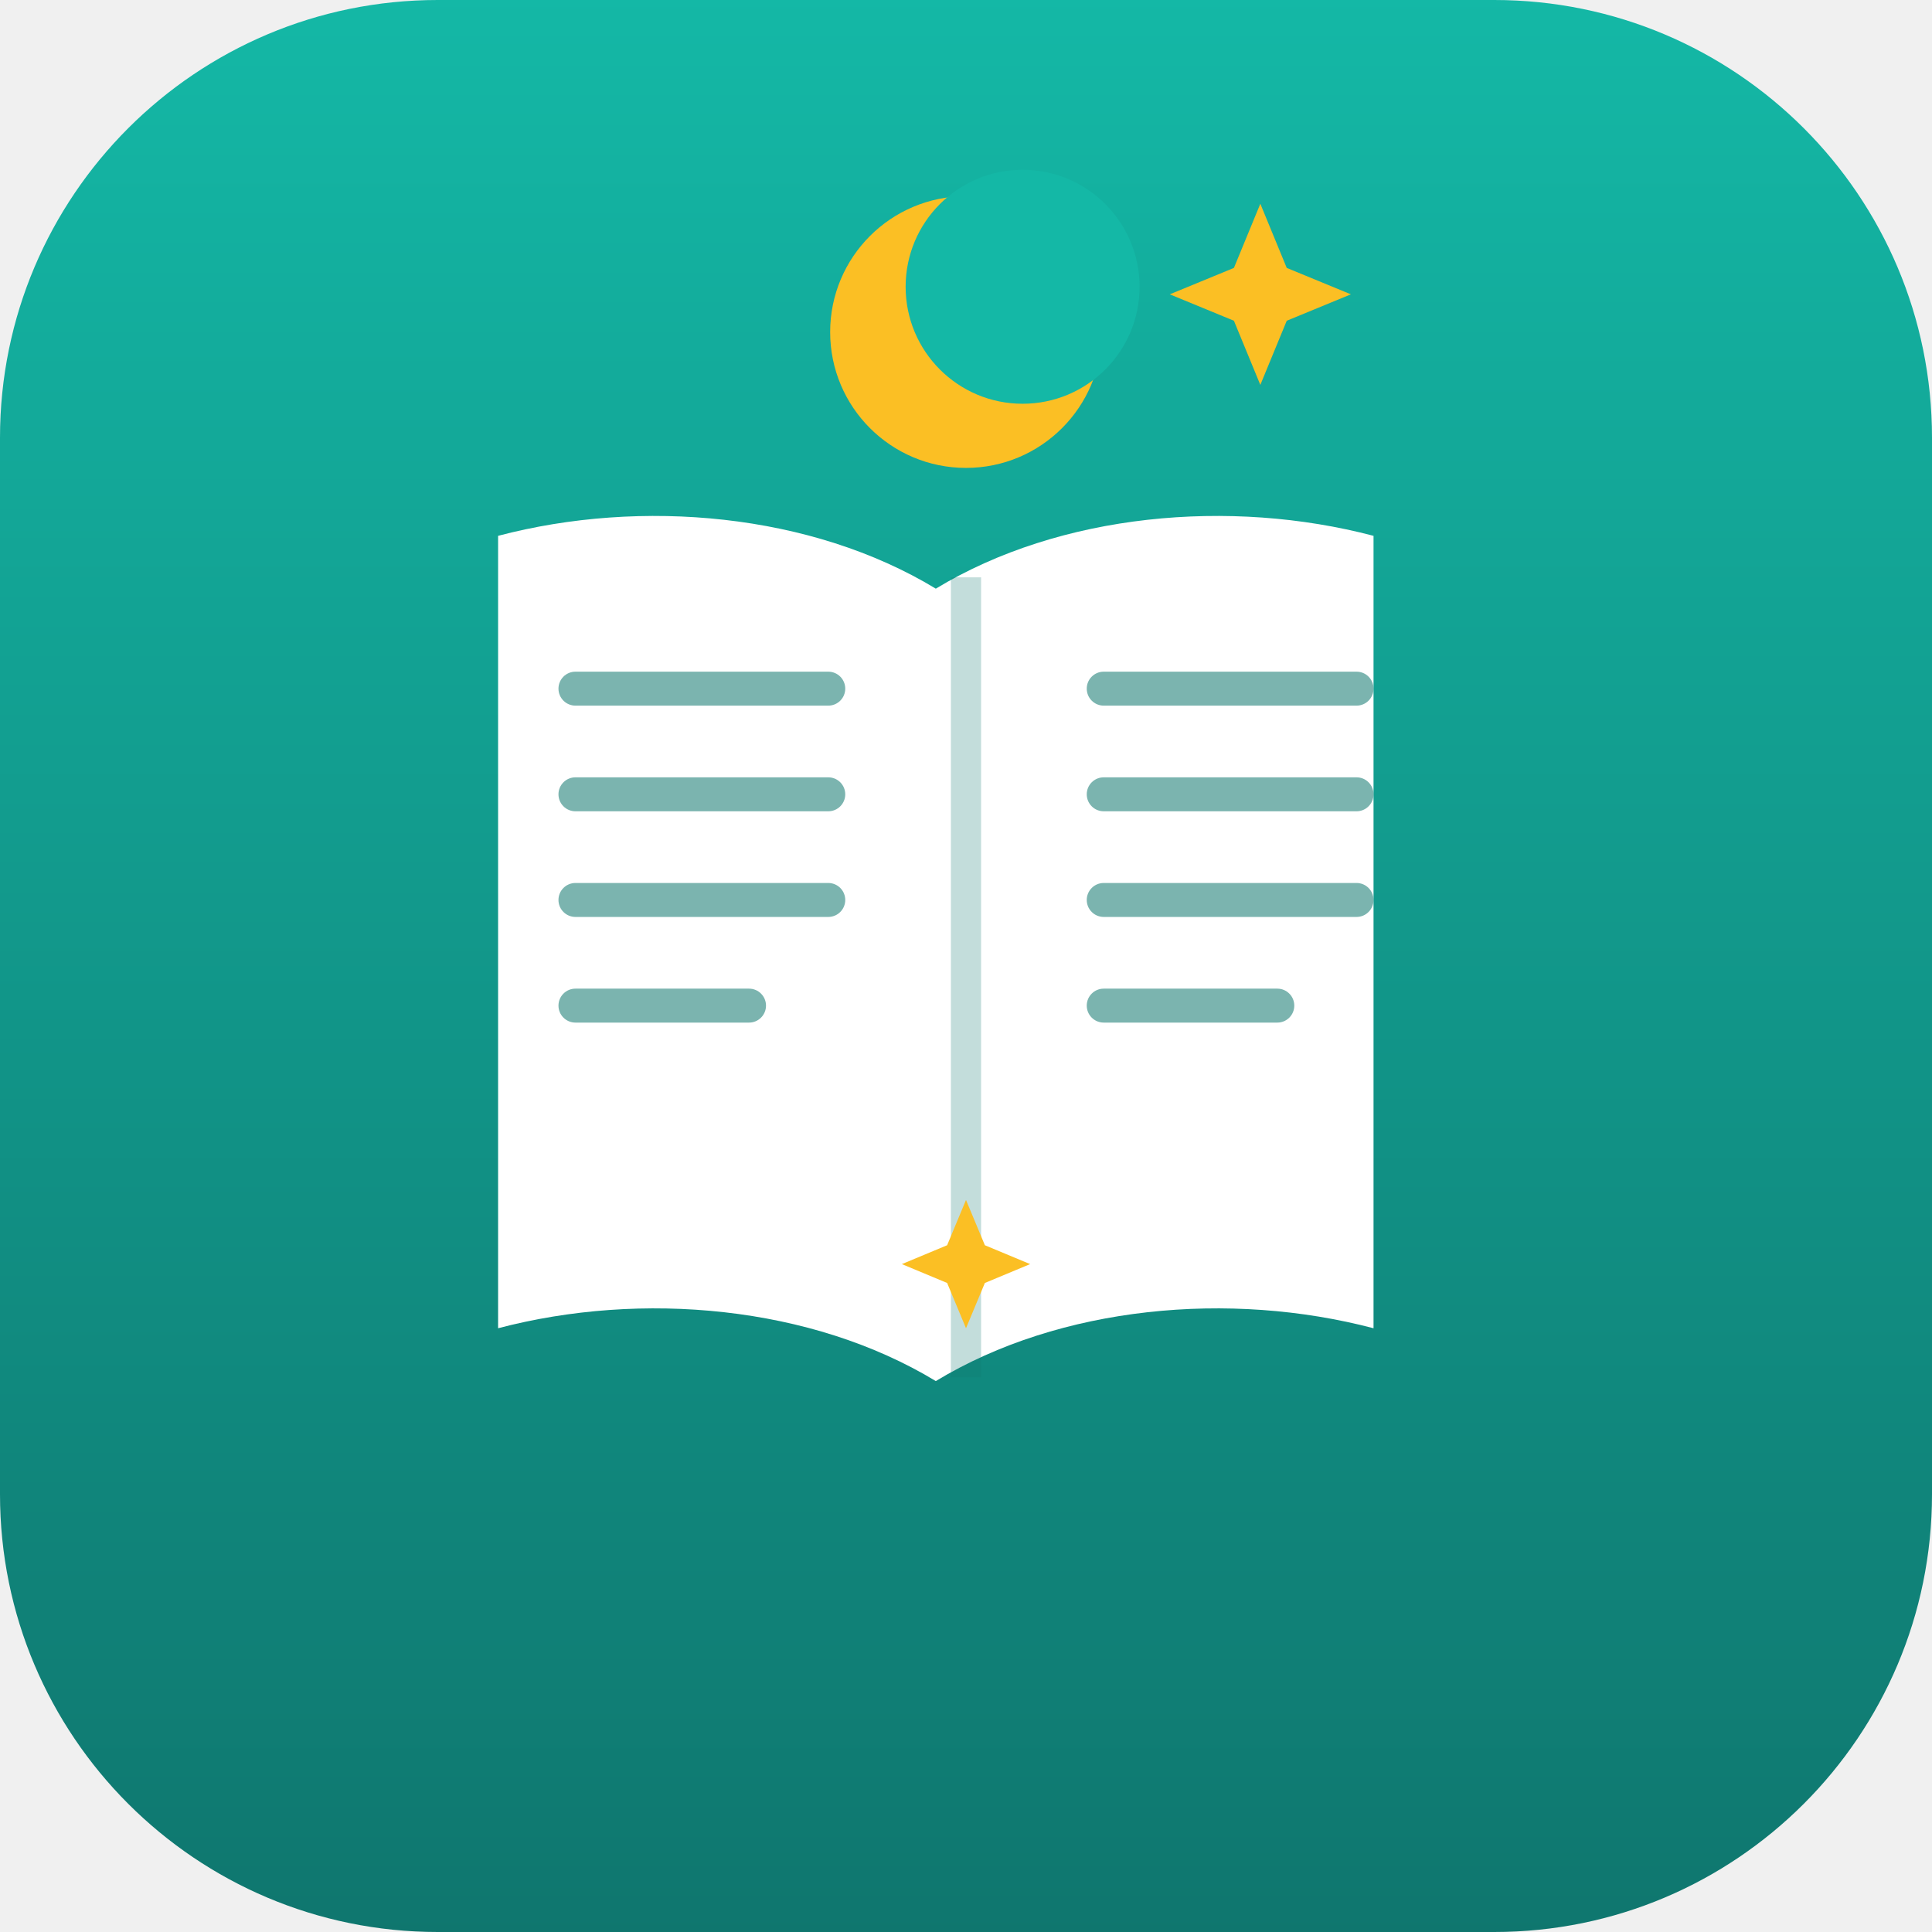
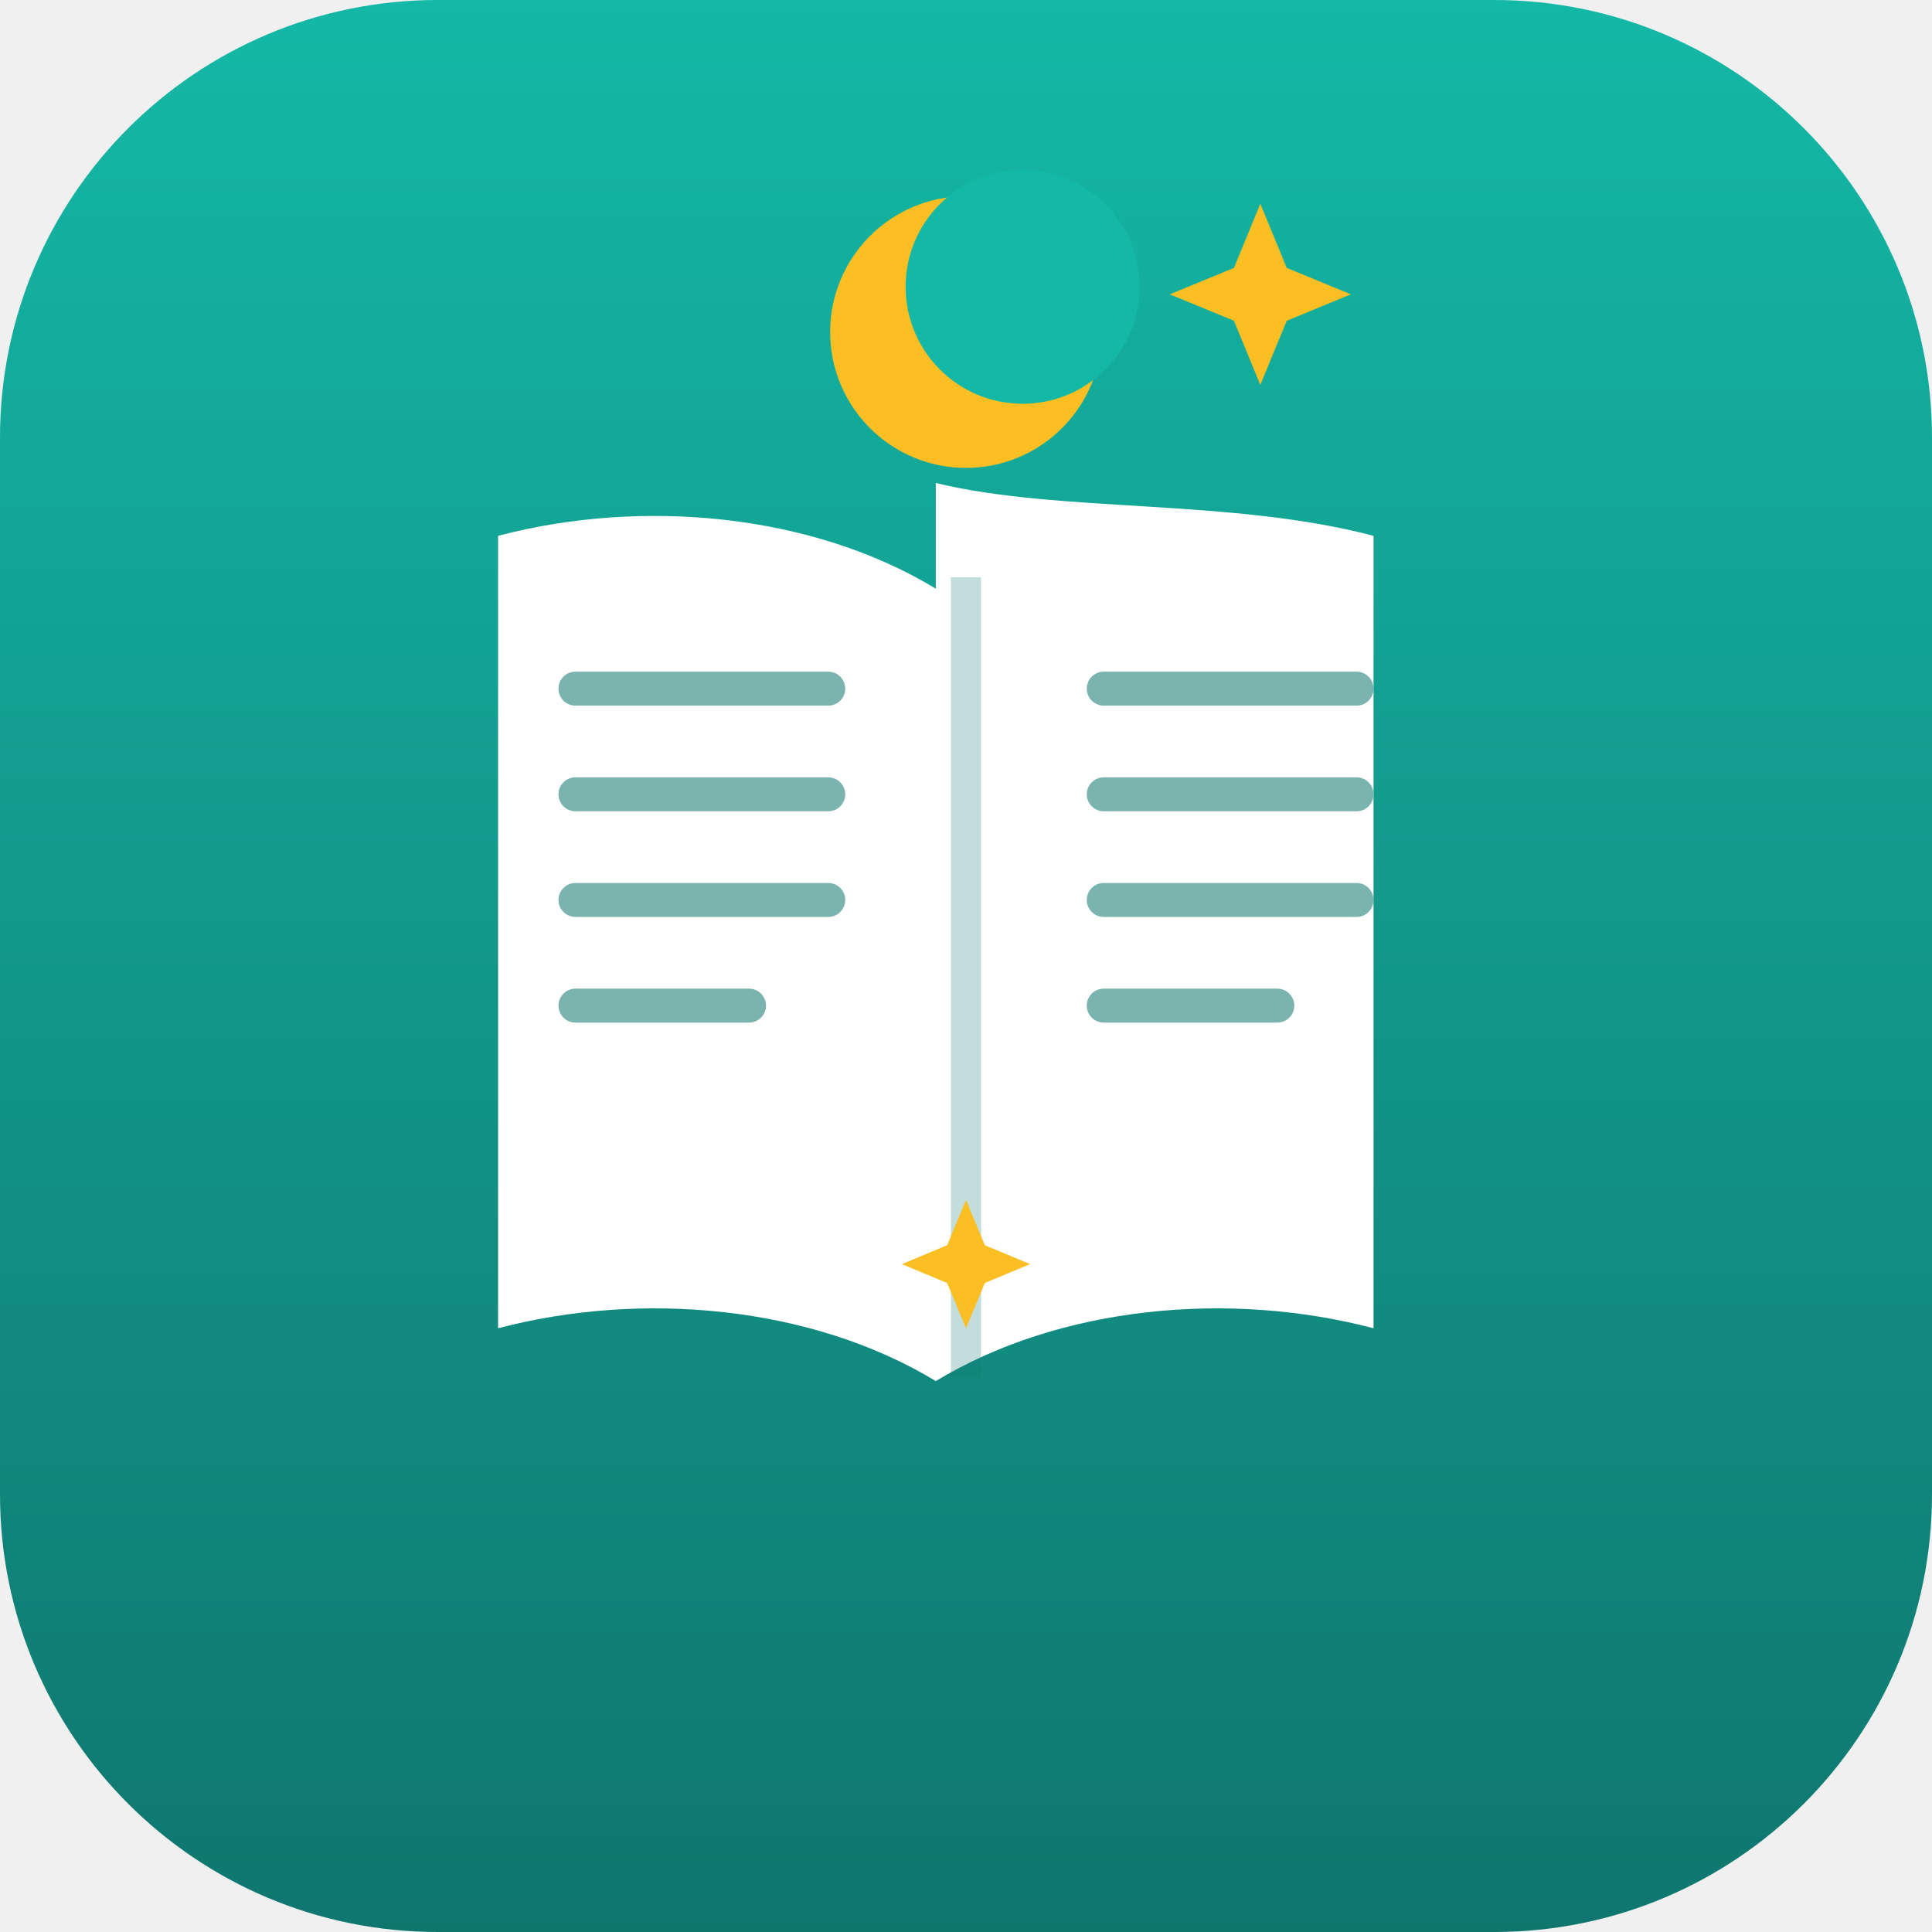
<svg xmlns="http://www.w3.org/2000/svg" viewBox="0 0 1024 1024">
  <defs>
    <linearGradient id="bg" x1="0" y1="0" x2="0" y2="1">
      <stop offset="0" stop-color="#14b8a6" />
      <stop offset="1" stop-color="#0f766e" />
    </linearGradient>
  </defs>
  <rect width="1024" height="1024" rx="232" fill="url(#bg)" />
  <circle cx="512" cy="176" r="72" fill="#fbbf24" />
  <circle cx="542" cy="152" r="62" fill="#14b8a6" />
  <path d="M668 108l14 34 34 14-34 14-14 34-14-34-34-14 34-14z" fill="#fbbf24" />
-   <path fill="#ffffff" d="M496 312c-66-40-156-48-232-28v420c76-20 166-12 232 28 66-40 156-48 232-28V284c-76-20-166-12-232 28z" />
+   <path fill="#ffffff" d="M496 312c-66-40-156-48-232-28v420c76-20 166-12 232 28 66-40 156-48 232-28V284c-76-20-166-12-232-28z" />
  <rect x="504" y="306" width="16" height="424" fill="#0f766e" opacity="0.25" />
  <g fill="#0f766e" opacity="0.55">
    <rect x="296" y="356" width="152" height="18" rx="9" />
    <rect x="296" y="412" width="152" height="18" rx="9" />
    <rect x="296" y="468" width="152" height="18" rx="9" />
    <rect x="296" y="524" width="110" height="18" rx="9" />
    <rect x="576" y="356" width="152" height="18" rx="9" />
    <rect x="576" y="412" width="152" height="18" rx="9" />
    <rect x="576" y="468" width="152" height="18" rx="9" />
    <rect x="576" y="524" width="110" height="18" rx="9" />
  </g>
  <path d="M512 636l10 24 24 10-24 10-10 24-10-24-24-10 24-10z" fill="#fbbf24" />
</svg>
